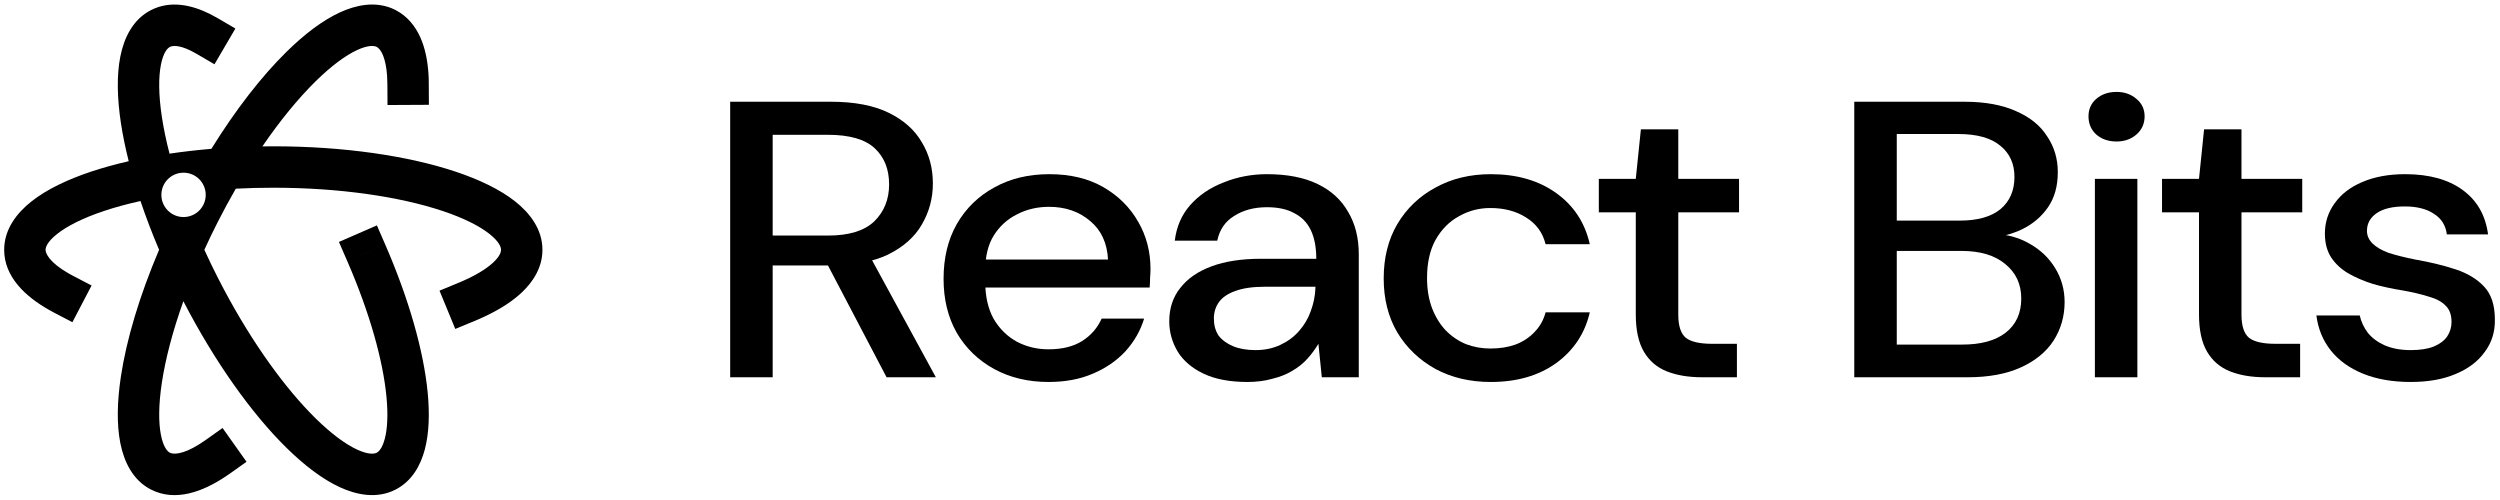
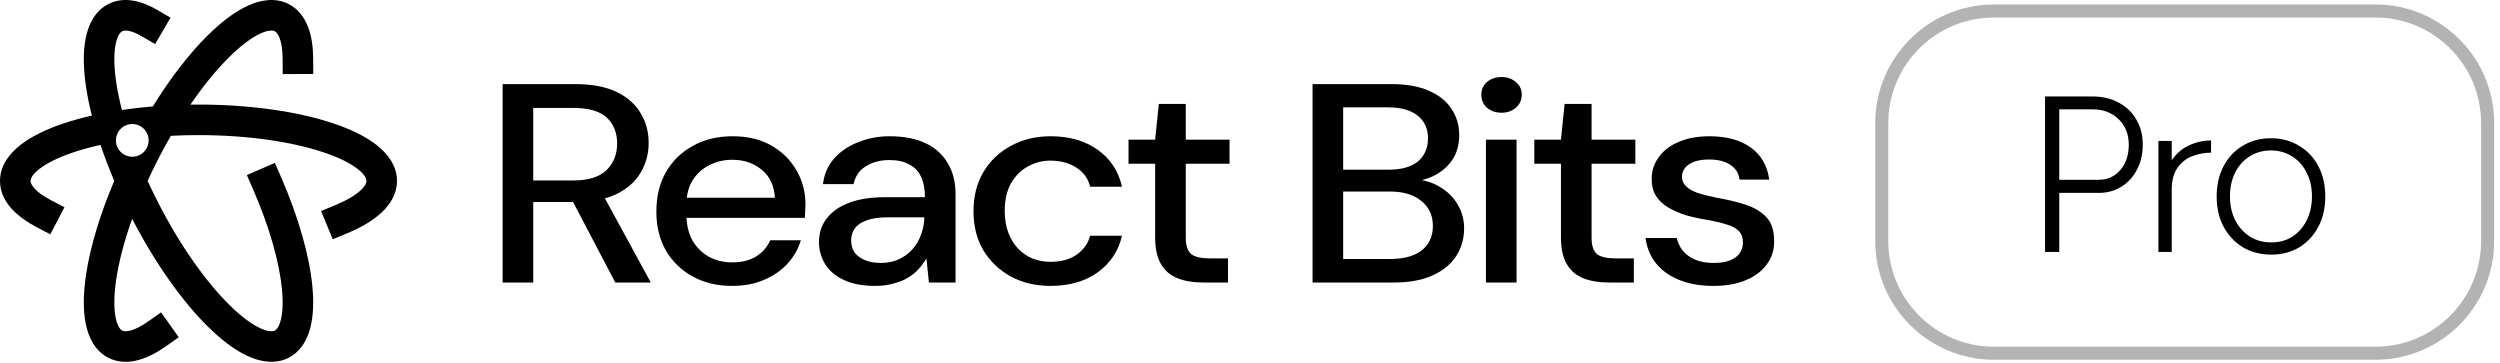
- <svg xmlns="http://www.w3.org/2000/svg" width="115" height="23" viewBox="0 0 115 23" fill="none">
-   <path d="M15.632 0.572C16.376 0.229 17.236 0.055 18.033 0.386L18.192 0.46L18.194 0.461L18.41 0.588C18.891 0.905 19.21 1.379 19.407 1.892C19.602 2.399 19.697 2.983 19.72 3.602L19.724 3.869L19.729 4.821L17.825 4.831L17.82 3.879L17.805 3.47C17.777 3.091 17.714 2.794 17.63 2.576C17.522 2.295 17.402 2.196 17.329 2.158L17.284 2.139C17.162 2.099 16.905 2.083 16.43 2.301C15.9 2.546 15.244 3.025 14.509 3.749C13.722 4.524 12.889 5.537 12.069 6.735C12.236 6.733 12.404 6.73 12.572 6.73C15.801 6.73 18.765 7.166 20.954 7.895C22.043 8.258 22.994 8.712 23.691 9.261C24.378 9.803 24.952 10.549 24.952 11.492C24.952 12.304 24.521 12.975 23.971 13.483C23.422 13.991 22.675 14.416 21.824 14.767L20.943 15.131L20.217 13.37L21.098 13.007C21.833 12.703 22.355 12.383 22.678 12.085C23.001 11.787 23.048 11.586 23.048 11.492C23.048 11.383 22.981 11.127 22.512 10.758C22.053 10.396 21.33 10.028 20.351 9.702C18.404 9.053 15.653 8.636 12.572 8.635C11.984 8.635 11.407 8.65 10.847 8.679C10.566 9.165 10.292 9.672 10.025 10.195C9.804 10.63 9.595 11.062 9.4 11.49C9.596 11.918 9.804 12.352 10.026 12.788H10.027L10.292 13.298C11.628 15.814 13.138 17.886 14.509 19.236C15.243 19.959 15.899 20.438 16.43 20.682C16.971 20.932 17.23 20.875 17.328 20.826L17.406 20.771C17.495 20.692 17.609 20.529 17.699 20.19C17.818 19.74 17.858 19.092 17.778 18.256C17.62 16.591 17.011 14.39 15.97 12.002L16.844 11.622L17.717 11.241C18.809 13.748 19.491 16.15 19.675 18.075C19.766 19.034 19.739 19.929 19.541 20.677C19.343 21.424 18.939 22.142 18.193 22.522L18.192 22.523C17.352 22.951 16.427 22.778 15.633 22.412C14.826 22.04 13.99 21.399 13.172 20.593C11.567 19.013 9.879 16.646 8.435 13.856C7.943 15.233 7.61 16.512 7.444 17.611C7.291 18.631 7.29 19.442 7.404 20.015C7.521 20.602 7.719 20.776 7.816 20.826H7.817L7.889 20.852C8.098 20.903 8.586 20.86 9.462 20.239L10.238 19.688L11.34 21.242L10.563 21.793L10.358 21.932C9.32 22.621 8.066 23.09 6.952 22.522V22.523C6.112 22.096 5.707 21.245 5.536 20.387C5.363 19.516 5.389 18.462 5.56 17.327C5.817 15.62 6.418 13.602 7.318 11.49C6.993 10.727 6.708 9.975 6.463 9.247C5.858 9.381 5.298 9.533 4.793 9.702C3.814 10.028 3.091 10.396 2.632 10.758C2.162 11.127 2.097 11.383 2.096 11.492C2.097 11.651 2.259 12.068 3.175 12.588L3.368 12.692L4.213 13.133L3.33 14.822L2.486 14.381L2.267 14.261C1.18 13.649 0.192 12.742 0.192 11.492C0.192 10.549 0.766 9.803 1.453 9.261C2.15 8.712 3.101 8.258 4.19 7.895C4.723 7.718 5.303 7.556 5.921 7.416C5.766 6.801 5.645 6.212 5.561 5.656C5.39 4.521 5.363 3.468 5.536 2.597C5.707 1.74 6.112 0.889 6.952 0.461V0.462C7.833 0.013 8.802 0.219 9.65 0.639L10.006 0.832L10.828 1.312L9.866 2.957L9.044 2.476L8.78 2.334C8.207 2.052 7.92 2.105 7.816 2.158V2.159C7.719 2.208 7.521 2.382 7.404 2.968C7.29 3.542 7.291 4.353 7.445 5.373C7.525 5.9 7.642 6.468 7.798 7.068C8.416 6.977 9.06 6.902 9.724 6.846C10.836 5.049 12.026 3.52 13.172 2.391C13.99 1.585 14.825 0.944 15.632 0.572ZM17.717 11.241L15.97 12.002L15.591 11.129L17.337 10.368L17.717 11.241ZM8.442 7.944C7.879 7.944 7.423 8.4 7.423 8.964C7.423 9.527 7.879 9.984 8.442 9.984C9.006 9.984 9.463 9.527 9.463 8.964C9.463 8.4 9.006 7.944 8.442 7.944Z" fill="black" />
-   <path d="M33.588 17.354V4.68H38.221C39.303 4.68 40.189 4.849 40.879 5.187C41.57 5.525 42.078 5.978 42.404 6.545C42.743 7.1 42.912 7.734 42.912 8.446C42.912 9.122 42.743 9.75 42.404 10.329C42.078 10.896 41.563 11.355 40.86 11.705C40.156 12.043 39.257 12.212 38.162 12.212H35.543V17.354H33.588ZM40.782 17.354L37.83 11.723H39.98L43.049 17.354H40.782ZM35.543 10.836H38.084C39.048 10.836 39.759 10.619 40.215 10.184C40.671 9.738 40.899 9.17 40.899 8.482C40.899 7.782 40.677 7.227 40.234 6.817C39.791 6.406 39.074 6.201 38.084 6.201H35.543V10.836Z" fill="black" />
-   <path d="M48.232 17.571C47.294 17.571 46.46 17.372 45.73 16.974C45.001 16.575 44.427 16.02 44.01 15.308C43.606 14.596 43.404 13.769 43.404 12.828C43.404 11.862 43.606 11.023 44.01 10.311C44.427 9.587 45.001 9.025 45.73 8.627C46.46 8.217 47.307 8.012 48.271 8.012C49.236 8.012 50.063 8.211 50.754 8.609C51.444 9.007 51.979 9.538 52.357 10.202C52.735 10.854 52.923 11.578 52.923 12.375C52.923 12.496 52.917 12.628 52.904 12.773C52.904 12.906 52.898 13.057 52.884 13.226H44.831V11.94H50.969C50.93 11.18 50.656 10.589 50.148 10.166C49.64 9.732 49.008 9.514 48.252 9.514C47.718 9.514 47.229 9.629 46.786 9.858C46.343 10.076 45.984 10.402 45.711 10.836C45.45 11.258 45.32 11.796 45.32 12.447V12.954C45.32 13.63 45.45 14.204 45.711 14.674C45.984 15.133 46.343 15.483 46.786 15.724C47.229 15.954 47.711 16.068 48.232 16.068C48.858 16.068 49.373 15.942 49.776 15.688C50.18 15.435 50.48 15.091 50.676 14.656H52.63C52.461 15.211 52.174 15.712 51.77 16.159C51.366 16.593 50.865 16.938 50.265 17.191C49.679 17.444 49.001 17.571 48.232 17.571Z" fill="black" />
-   <path d="M57.382 17.571C56.574 17.571 55.903 17.444 55.369 17.191C54.835 16.938 54.437 16.599 54.176 16.177C53.916 15.742 53.786 15.278 53.786 14.783C53.786 14.179 53.955 13.666 54.294 13.244C54.633 12.809 55.115 12.477 55.74 12.248C56.366 12.019 57.115 11.904 57.988 11.904H60.549C60.549 11.373 60.464 10.933 60.295 10.582C60.125 10.232 59.871 9.973 59.532 9.804C59.207 9.623 58.79 9.532 58.281 9.532C57.695 9.532 57.193 9.665 56.776 9.931C56.359 10.184 56.099 10.564 55.994 11.071H54.04C54.118 10.432 54.352 9.888 54.743 9.442C55.147 8.983 55.662 8.633 56.288 8.392C56.913 8.138 57.578 8.012 58.281 8.012C59.207 8.012 59.982 8.162 60.608 8.464C61.233 8.766 61.702 9.194 62.015 9.75C62.341 10.293 62.504 10.945 62.504 11.705V17.354H60.803L60.647 15.815C60.503 16.056 60.334 16.286 60.138 16.503C59.943 16.72 59.708 16.907 59.435 17.064C59.174 17.221 58.868 17.342 58.516 17.426C58.177 17.523 57.799 17.571 57.382 17.571ZM57.754 16.105C58.171 16.105 58.548 16.026 58.887 15.869C59.226 15.712 59.513 15.501 59.747 15.236C59.995 14.958 60.177 14.65 60.295 14.312C60.425 13.962 60.497 13.606 60.51 13.244V13.19H58.184C57.623 13.19 57.167 13.256 56.815 13.389C56.477 13.509 56.229 13.678 56.073 13.896C55.916 14.113 55.838 14.367 55.838 14.656C55.838 14.958 55.91 15.217 56.053 15.435C56.209 15.64 56.431 15.803 56.718 15.924C57.004 16.044 57.35 16.105 57.754 16.105Z" fill="black" />
-   <path d="M68.576 17.571C67.624 17.571 66.777 17.372 66.034 16.974C65.292 16.563 64.705 16.002 64.275 15.29C63.858 14.578 63.65 13.751 63.65 12.809C63.65 11.856 63.858 11.023 64.275 10.311C64.705 9.587 65.292 9.025 66.034 8.627C66.777 8.217 67.624 8.012 68.576 8.012C69.775 8.012 70.778 8.301 71.586 8.881C72.394 9.46 72.909 10.245 73.13 11.234H71.097C70.967 10.703 70.667 10.293 70.198 10.003C69.742 9.713 69.195 9.569 68.556 9.569C68.035 9.569 67.553 9.695 67.11 9.949C66.666 10.19 66.308 10.552 66.034 11.035C65.774 11.506 65.644 12.091 65.644 12.791C65.644 13.31 65.722 13.775 65.878 14.185C66.034 14.584 66.243 14.922 66.504 15.199C66.777 15.477 67.09 15.688 67.442 15.833C67.794 15.966 68.165 16.032 68.556 16.032C68.986 16.032 69.371 15.972 69.709 15.851C70.061 15.718 70.354 15.525 70.589 15.272C70.837 15.018 71.006 14.717 71.097 14.367H73.13C72.909 15.332 72.394 16.111 71.586 16.702C70.778 17.282 69.775 17.571 68.576 17.571Z" fill="black" />
-   <path d="M78.296 17.354C77.67 17.354 77.129 17.263 76.673 17.082C76.217 16.901 75.865 16.599 75.618 16.177C75.37 15.755 75.246 15.181 75.246 14.457V9.768H73.546V8.229H75.246L75.481 5.948H77.201V8.229H79.996V9.768H77.201V14.475C77.201 14.994 77.318 15.35 77.553 15.543C77.787 15.724 78.191 15.815 78.765 15.815H79.898V17.354H78.296Z" fill="black" />
-   <path d="M85.296 17.354V4.68H90.359C91.31 4.68 92.105 4.825 92.743 5.115C93.382 5.392 93.858 5.779 94.17 6.273C94.496 6.756 94.659 7.305 94.659 7.921C94.659 8.561 94.509 9.098 94.209 9.532C93.91 9.967 93.512 10.305 93.017 10.546C92.535 10.776 92.014 10.908 91.453 10.945L91.727 10.764C92.326 10.776 92.874 10.927 93.369 11.216C93.864 11.494 94.255 11.868 94.542 12.339C94.828 12.809 94.972 13.329 94.972 13.896C94.972 14.548 94.802 15.139 94.463 15.67C94.125 16.189 93.623 16.599 92.958 16.901C92.294 17.203 91.479 17.354 90.515 17.354H85.296ZM87.251 15.851H90.261C91.121 15.851 91.786 15.67 92.255 15.308C92.737 14.934 92.978 14.409 92.978 13.733C92.978 13.069 92.73 12.538 92.235 12.14C91.753 11.741 91.082 11.542 90.222 11.542H87.251V15.851ZM87.251 10.148H90.144C90.965 10.148 91.59 9.973 92.02 9.623C92.45 9.261 92.665 8.766 92.665 8.138C92.665 7.535 92.45 7.058 92.02 6.708C91.59 6.346 90.945 6.165 90.085 6.165H87.251V10.148Z" fill="black" />
-   <path d="M96.365 17.354V8.229H98.319V17.354H96.365ZM97.362 6.509C96.984 6.509 96.671 6.4 96.423 6.183C96.189 5.966 96.071 5.688 96.071 5.35C96.071 5.024 96.189 4.759 96.423 4.553C96.671 4.336 96.984 4.228 97.362 4.228C97.726 4.228 98.033 4.336 98.28 4.553C98.528 4.759 98.652 5.024 98.652 5.35C98.652 5.688 98.528 5.966 98.28 6.183C98.033 6.4 97.726 6.509 97.362 6.509Z" fill="black" />
-   <path d="M104.203 17.354C103.577 17.354 103.037 17.263 102.581 17.082C102.124 16.901 101.773 16.599 101.525 16.177C101.277 15.755 101.154 15.181 101.154 14.457V9.768H99.453V8.229H101.154L101.388 5.948H103.108V8.229H105.903V9.768H103.108V14.475C103.108 14.994 103.226 15.35 103.46 15.543C103.695 15.724 104.099 15.815 104.672 15.815H105.806V17.354H104.203Z" fill="black" />
-   <path d="M110.893 17.571C110.059 17.571 109.33 17.444 108.704 17.191C108.079 16.938 107.583 16.581 107.218 16.123C106.854 15.664 106.632 15.127 106.554 14.511H108.548C108.613 14.801 108.737 15.067 108.919 15.308C109.115 15.549 109.375 15.742 109.701 15.887C110.04 16.032 110.437 16.105 110.893 16.105C111.323 16.105 111.675 16.05 111.949 15.942C112.236 15.821 112.444 15.664 112.574 15.471C112.705 15.266 112.77 15.049 112.77 14.819C112.77 14.481 112.679 14.228 112.496 14.059C112.327 13.878 112.066 13.739 111.714 13.642C111.375 13.534 110.965 13.437 110.483 13.353C110.027 13.28 109.584 13.184 109.154 13.063C108.737 12.93 108.359 12.767 108.02 12.574C107.694 12.381 107.433 12.14 107.238 11.85C107.043 11.548 106.945 11.18 106.945 10.745C106.945 10.226 107.095 9.762 107.394 9.351C107.694 8.929 108.118 8.603 108.665 8.374C109.225 8.132 109.883 8.012 110.639 8.012C111.734 8.012 112.613 8.253 113.278 8.736C113.943 9.219 114.334 9.901 114.451 10.782H112.555C112.503 10.371 112.307 10.057 111.968 9.84C111.63 9.611 111.18 9.496 110.62 9.496C110.059 9.496 109.629 9.599 109.33 9.804C109.03 10.009 108.88 10.281 108.88 10.619C108.88 10.836 108.965 11.029 109.134 11.198C109.303 11.367 109.551 11.512 109.877 11.633C110.216 11.741 110.626 11.844 111.108 11.94C111.799 12.061 112.418 12.212 112.965 12.393C113.513 12.574 113.949 12.84 114.275 13.19C114.601 13.54 114.764 14.041 114.764 14.692C114.777 15.26 114.62 15.761 114.294 16.195C113.982 16.63 113.532 16.968 112.946 17.209C112.372 17.451 111.688 17.571 110.893 17.571Z" fill="black" />
+ <svg xmlns="http://www.w3.org/2000/svg" width="1915" height="278" viewBox="0 0 1915 278">
+   <path d="M385 216.395V64.427H440.585C453.563 64.427 464.195 66.454 472.482 70.506C480.769 74.559 486.867 79.986 490.776 86.788C494.841 93.446 496.874 101.044 496.874 109.583C496.874 117.688 494.841 125.214 490.776 132.161C486.867 138.964 480.691 144.464 472.247 148.661C463.804 152.713 453.015 154.739 439.881 154.739H408.454V216.395H385ZM471.309 216.395L435.894 148.878H461.693L498.515 216.395H471.309ZM408.454 138.24H438.943C450.514 138.24 459.035 135.635 464.508 130.425C469.98 125.07 472.716 118.267 472.716 110.018C472.716 101.623 470.058 94.966 464.742 90.045C459.426 85.124 450.826 82.663 438.943 82.663H408.454V138.24Z" fill="black" />
+   <path d="M560.708 219C549.45 219 539.443 216.612 530.687 211.836C521.931 207.06 515.051 200.402 510.048 191.863C505.201 183.324 502.777 173.41 502.777 162.121C502.777 150.542 505.201 140.483 510.048 131.944C515.051 123.261 521.931 116.531 530.687 111.754C539.443 106.834 549.606 104.373 561.177 104.373C572.747 104.373 582.676 106.761 590.963 111.537C599.25 116.313 605.66 122.682 610.195 130.642C614.729 138.457 616.996 147.141 616.996 156.693C616.996 158.141 616.918 159.733 616.762 161.469C616.762 163.062 616.684 164.871 616.527 166.897H519.898V151.483H593.543C593.074 142.365 589.79 135.273 583.692 130.208C577.594 124.997 570.011 122.392 560.942 122.392C554.532 122.392 548.668 123.767 543.352 126.517C538.036 129.122 533.736 133.03 530.453 138.24C527.325 143.306 525.762 149.746 525.762 157.562V163.64C525.762 171.745 527.325 178.62 530.453 184.265C533.736 189.764 538.036 193.962 543.352 196.856C548.668 199.606 554.453 200.981 560.708 200.981C568.213 200.981 574.389 199.461 579.236 196.422C584.083 193.383 587.679 189.258 590.025 184.047H613.478C611.446 190.705 608.006 196.711 603.159 202.066C598.312 207.277 592.292 211.402 585.099 214.441C578.063 217.48 569.933 219 560.708 219Z" fill="black" />
+   <path d="M670.494 219C660.8 219 652.748 217.48 646.337 214.441C639.926 211.402 635.158 207.349 632.03 202.284C628.903 197.073 627.34 191.501 627.34 185.567C627.34 178.331 629.372 172.18 633.438 167.114C637.503 161.904 643.288 157.924 650.793 155.174C658.298 152.424 667.289 151.049 677.765 151.049H708.489C708.489 144.681 707.473 139.398 705.44 135.201C703.408 131.004 700.359 127.892 696.293 125.866C692.384 123.695 687.381 122.609 681.283 122.609C674.247 122.609 668.227 124.201 663.224 127.385C658.22 130.425 655.093 134.984 653.842 141.062H630.389C631.327 133.392 634.141 126.879 638.832 121.524C643.679 116.024 649.855 111.827 657.36 108.932C664.865 105.893 672.84 104.373 681.283 104.373C692.384 104.373 701.688 106.182 709.193 109.801C716.698 113.419 722.327 118.557 726.079 125.214C729.988 131.727 731.943 139.543 731.943 148.661V216.395H711.538L709.662 197.942C707.942 200.836 705.909 203.586 703.564 206.191C701.219 208.796 698.404 211.04 695.121 212.921C691.993 214.803 688.319 216.25 684.097 217.263C680.032 218.421 675.498 219 670.494 219ZM674.95 201.415C679.954 201.415 684.488 200.474 688.554 198.593C692.619 196.711 696.059 194.179 698.873 190.995C701.844 187.666 704.033 183.975 705.44 179.923C707.004 175.725 707.864 171.456 708.02 167.114V166.463H680.11C673.387 166.463 667.914 167.259 663.693 168.851C659.628 170.298 656.657 172.324 654.78 174.929C652.904 177.535 651.966 180.574 651.966 184.047C651.966 187.666 652.826 190.777 654.546 193.383C656.422 195.843 659.08 197.797 662.52 199.244C665.96 200.692 670.103 201.415 674.95 201.415Z" fill="black" />
+   <path d="M804.799 219C793.385 219 783.222 216.612 774.309 211.836C765.397 206.915 758.361 200.185 753.201 191.646C748.198 183.107 745.696 173.193 745.696 161.904C745.696 150.47 748.198 140.483 753.201 131.944C758.361 123.261 765.397 116.531 774.309 111.754C783.222 106.834 793.385 104.373 804.799 104.373C819.184 104.373 831.224 107.847 840.918 114.794C850.612 121.741 856.788 131.148 859.446 143.016H835.054C833.491 136.648 829.894 131.727 824.266 128.254C818.793 124.78 812.226 123.043 804.565 123.043C798.31 123.043 792.525 124.563 787.209 127.602C781.893 130.497 777.593 134.839 774.309 140.628C771.182 146.273 769.619 153.292 769.619 161.687C769.619 167.91 770.557 173.482 772.433 178.403C774.309 183.179 776.811 187.232 779.938 190.56C783.222 193.889 786.974 196.422 791.196 198.159C795.418 199.751 799.874 200.547 804.565 200.547C809.724 200.547 814.337 199.823 818.402 198.376C822.624 196.784 826.142 194.468 828.956 191.429C831.927 188.389 833.96 184.771 835.054 180.574H859.446C856.788 192.152 850.612 201.488 840.918 208.579C831.224 215.526 819.184 219 804.799 219Z" fill="black" />
+   <path d="M921.426 216.395C913.921 216.395 907.432 215.309 901.959 213.138C896.487 210.967 892.265 207.349 889.294 202.284C886.324 197.218 884.838 190.343 884.838 181.659V125.431H864.434V106.978H884.838L887.653 79.624H908.292V106.978H941.83V125.431H908.292V181.877C908.292 188.1 909.699 192.37 912.513 194.685C915.328 196.856 920.175 197.942 927.055 197.942H940.658V216.395H921.426Z" fill="black" />
+   <path d="M1005.42 216.395V64.427H1066.17C1077.58 64.427 1087.12 66.164 1094.78 69.638C1102.44 72.966 1108.15 77.598 1111.9 83.532C1115.81 89.321 1117.76 95.906 1117.76 103.288C1117.76 110.958 1115.97 117.399 1112.37 122.609C1108.77 127.82 1104 131.872 1098.06 134.767C1092.28 137.517 1086.02 139.109 1079.3 139.543L1082.58 137.372C1089.78 137.517 1096.34 139.326 1102.28 142.799C1108.23 146.128 1112.92 150.615 1116.36 156.259C1119.8 161.904 1121.52 168.127 1121.52 174.929C1121.52 182.745 1119.48 189.837 1115.42 196.205C1111.35 202.428 1105.33 207.349 1097.36 210.967C1089.38 214.586 1079.61 216.395 1068.04 216.395H1005.42ZM1028.87 198.376H1064.99C1075.31 198.376 1083.29 196.205 1088.92 191.863C1094.7 187.376 1097.59 181.081 1097.59 172.976C1097.59 165.015 1094.62 158.647 1088.68 153.871C1082.9 149.095 1074.84 146.707 1064.52 146.707H1028.87V198.376ZM1028.87 129.99H1063.59C1073.44 129.99 1080.94 127.892 1086.1 123.695C1091.26 119.353 1093.84 113.419 1093.84 105.893C1093.84 98.656 1091.26 92.939 1086.1 88.742C1080.94 84.4 1073.2 82.229 1062.88 82.229H1028.87V129.99Z" fill="black" />
+   <path d="M1138.23 216.395V106.978H1161.68V216.395H1138.23ZM1150.19 86.354C1145.66 86.354 1141.9 85.052 1138.93 82.446C1136.12 79.841 1134.71 76.512 1134.71 72.46C1134.71 68.552 1136.12 65.368 1138.93 62.908C1141.9 60.303 1145.66 59 1150.19 59C1154.57 59 1158.24 60.303 1161.21 62.908C1164.18 65.368 1165.67 68.552 1165.67 72.46C1165.67 76.512 1164.18 79.841 1161.21 82.446C1158.24 85.052 1154.57 86.354 1150.19 86.354Z" fill="black" />
+   <path d="M1232.28 216.395C1224.77 216.395 1218.28 215.309 1212.81 213.138C1207.34 210.967 1203.12 207.349 1200.15 202.284C1197.18 197.218 1195.69 190.343 1195.69 181.659V125.431H1175.29V106.978H1195.69L1198.5 79.624H1219.14V106.978H1252.68V125.431H1219.14V181.877C1219.14 188.1 1220.55 192.37 1223.37 194.685C1226.18 196.856 1231.03 197.942 1237.91 197.942H1251.51V216.395H1232.28Z" fill="black" />
+   <path d="M1312.55 219C1302.55 219 1293.79 217.48 1286.28 214.441C1278.78 211.402 1272.84 207.132 1268.46 201.632C1264.08 196.133 1261.42 189.692 1260.49 182.311H1284.41C1285.19 185.784 1286.68 188.968 1288.86 191.863C1291.21 194.758 1294.34 197.073 1298.25 198.81C1302.31 200.547 1307.08 201.415 1312.55 201.415C1317.71 201.415 1321.93 200.764 1325.22 199.461C1328.66 198.014 1331.16 196.133 1332.72 193.817C1334.29 191.356 1335.07 188.751 1335.07 186.001C1335.07 181.949 1333.97 178.91 1331.78 176.883C1329.75 174.712 1326.62 173.048 1322.4 171.89C1318.34 170.588 1313.41 169.43 1307.63 168.417C1302.16 167.548 1296.84 166.39 1291.68 164.943C1286.68 163.351 1282.14 161.397 1278.08 159.081C1274.17 156.766 1271.04 153.871 1268.69 150.398C1266.35 146.779 1265.18 142.365 1265.18 137.155C1265.18 130.931 1266.97 125.359 1270.57 120.438C1274.17 115.373 1279.25 111.465 1285.82 108.715C1292.54 105.82 1300.44 104.373 1309.5 104.373C1322.64 104.373 1333.19 107.268 1341.17 113.057C1349.14 118.846 1353.83 127.024 1355.24 137.589H1332.49C1331.86 132.668 1329.52 128.905 1325.45 126.3C1321.39 123.55 1315.99 122.175 1309.27 122.175C1302.55 122.175 1297.39 123.405 1293.79 125.866C1290.19 128.326 1288.4 131.583 1288.4 135.635C1288.4 138.24 1289.41 140.556 1291.44 142.582C1293.48 144.608 1296.45 146.345 1300.36 147.792C1304.42 149.095 1309.35 150.325 1315.13 151.483C1323.42 152.93 1330.85 154.739 1337.41 156.91C1343.98 159.081 1349.22 162.265 1353.13 166.463C1357.04 170.66 1358.99 176.666 1358.99 184.482C1359.15 191.284 1357.27 197.29 1353.36 202.501C1349.61 207.711 1344.22 211.763 1337.18 214.658C1330.3 217.553 1322.09 219 1312.55 219Z" fill="black" />
+   <path d="M83.014 3.103C95.376 -3.204 109.172 1.011 120.526 7.652L130.622 13.556L118.812 33.748L108.717 27.844C99.487 22.446 95.098 23.198 93.644 23.94L93.636 23.945C92.44 24.554 90.008 26.695 88.576 33.896C87.177 40.934 87.188 50.896 89.075 63.421C90.05 69.89 91.497 76.863 93.406 84.234C101.002 83.109 108.913 82.198 117.074 81.521C130.732 59.447 145.337 40.668 159.412 26.805C169.461 16.907 179.723 9.034 189.628 4.462C199.228 0.032 210.395 -2.095 220.585 2.844L221.07 3.084L221.093 3.096C228.52 6.893 233.223 13.47 235.994 20.677C238.731 27.796 239.85 36.138 239.894 44.955L239.951 56.65L216.559 56.764L216.502 45.069C216.467 37.932 215.536 32.651 214.16 29.072C212.823 25.595 211.356 24.394 210.455 23.93C209.248 23.323 206.08 22.632 199.43 25.702C192.909 28.711 184.854 34.58 175.827 43.471C166.162 52.991 155.934 65.43 145.869 80.142C147.919 80.113 149.98 80.098 152.049 80.098C191.709 80.098 228.104 85.439 254.988 94.4C268.369 98.86 280.042 104.429 288.609 111.18C297.045 117.828 304.097 126.998 304.097 138.578C304.097 148.557 298.81 156.787 292.056 163.031C285.303 169.272 276.128 174.485 265.675 178.8L254.863 183.263L245.938 161.641L256.749 157.178C265.789 153.447 272.208 149.521 276.177 145.853C280.143 142.187 280.705 139.733 280.705 138.578C280.705 137.237 279.9 134.1 274.131 129.553C268.493 125.11 259.61 120.597 247.591 116.591C223.675 108.62 189.894 103.49 152.049 103.49C144.828 103.49 137.754 103.678 130.869 104.036C127.425 110.005 124.047 116.22 120.769 122.651C118.046 127.992 115.486 133.301 113.088 138.552C115.017 142.779 117.052 147.043 119.192 151.331L120.784 154.489L120.786 154.493C137.965 188.226 157.87 215.998 175.829 233.687C184.854 242.576 192.908 248.442 199.427 251.448C206.097 254.523 209.263 253.817 210.462 253.206C211.531 252.659 213.551 250.943 215.019 245.4C216.484 239.865 216.97 231.913 215.993 221.643C214.048 201.197 206.568 174.173 193.787 144.838L189.115 134.116L210.561 124.772L215.231 135.495C228.65 166.293 237.03 195.784 239.279 219.428C240.4 231.203 240.067 242.19 237.632 251.387C235.202 260.564 230.245 269.377 221.082 274.049L221.075 274.052C210.757 279.305 199.387 277.188 189.632 272.69C179.725 268.122 169.463 260.25 159.414 250.352C139.706 230.94 118.96 201.884 101.236 167.627C95.188 184.535 91.099 200.229 89.068 213.725C87.183 226.252 87.172 236.215 88.573 243.255C89.917 250.009 92.139 252.314 93.397 253.078L93.636 253.21L93.647 253.216C95.492 254.158 101.541 254.723 113.845 245.999L123.386 239.234L136.916 258.316L127.375 265.081C114.167 274.447 97.603 281.499 83.012 274.051V274.05C72.698 268.794 67.728 258.352 65.632 247.821C63.503 237.121 63.837 224.192 65.936 210.244C69.091 189.282 76.467 164.499 87.522 138.552C83.527 129.175 80.013 119.95 77.005 111.003C69.576 112.649 62.709 114.524 56.506 116.591C44.487 120.597 35.604 125.11 29.966 129.553C24.197 134.099 23.393 137.237 23.393 138.578C23.393 140.663 25.657 146.336 39.012 153.322L49.376 158.743L38.534 179.47L28.17 174.049C13.798 166.532 0 154.956 0 138.578C0 126.998 7.053 117.828 15.488 111.18C24.056 104.429 35.729 98.86 49.109 94.4C55.658 92.217 62.772 90.25 70.358 88.522C68.451 80.972 66.973 73.736 65.944 66.906C63.843 52.96 63.506 40.032 65.634 29.333C67.728 18.802 72.699 8.36 83.014 3.104V3.103ZM101.337 95.001C94.416 95.001 88.805 100.612 88.805 107.533C88.805 114.454 94.416 120.065 101.337 120.065C108.258 120.065 113.868 114.454 113.868 107.533C113.868 100.612 108.258 95.001 101.337 95.001Z" fill="black" />
+   <rect x="1441.43" y="8.432" width="464.108" height="262.135" rx="85.946" stroke="black" stroke-width="10" stroke-opacity="0.3" fill="none" />
+   <path d="M1566.5 193V73.903H1603.08C1610.57 73.903 1617.2 75.492 1622.99 78.667C1628.77 81.73 1633.25 86.04 1636.43 91.598C1639.72 97.156 1641.36 103.564 1641.36 110.823C1641.36 117.969 1639.89 124.321 1636.94 129.879C1634.1 135.437 1630.13 139.804 1625.03 142.979C1620.04 146.155 1614.25 147.743 1607.67 147.743H1577.39V193H1566.5ZM1577.39 137.705H1607.67C1614.37 137.705 1619.87 135.21 1624.18 130.219C1628.49 125.228 1630.64 118.763 1630.64 110.823C1630.64 102.77 1628.03 96.248 1622.82 91.258C1617.71 86.267 1611.13 83.772 1603.08 83.772H1577.39V137.705ZM1657.6 146.382C1657.6 137.195 1659.3 129.765 1662.7 124.094C1666.22 118.423 1670.7 114.283 1676.14 111.674C1681.7 108.952 1687.54 107.591 1693.67 107.591V116.948C1688.68 116.948 1683.86 117.856 1679.2 119.671C1674.67 121.372 1670.92 124.321 1667.98 128.518C1665.03 132.601 1663.55 138.216 1663.55 145.361L1657.6 146.382ZM1653.34 193V107.931H1663.55V193H1653.34ZM1739.82 195.042C1731.65 195.042 1724.39 193.17 1718.04 189.427C1711.8 185.571 1706.87 180.296 1703.24 173.604C1699.72 166.912 1697.96 159.199 1697.96 150.466C1697.96 141.732 1699.72 134.019 1703.24 127.327C1706.76 120.635 1711.63 115.417 1717.87 111.674C1724.22 107.818 1731.43 105.889 1739.48 105.889C1747.65 105.889 1754.85 107.818 1761.09 111.674C1767.44 115.417 1772.37 120.635 1775.89 127.327C1779.4 134.019 1781.16 141.732 1781.16 150.466C1781.16 159.199 1779.4 166.912 1775.89 173.604C1772.37 180.296 1767.49 185.571 1761.26 189.427C1755.02 193.17 1747.87 195.042 1739.82 195.042ZM1739.82 185.684C1745.94 185.684 1751.33 184.21 1755.98 181.26C1760.63 178.198 1764.26 174.058 1766.87 168.84C1769.59 163.509 1770.95 157.384 1770.95 150.466C1770.95 143.547 1769.59 137.478 1766.87 132.261C1764.26 126.93 1760.58 122.79 1755.81 119.841C1751.05 116.778 1745.6 115.247 1739.48 115.247C1733.35 115.247 1727.91 116.778 1723.15 119.841C1718.49 122.79 1714.81 126.93 1712.09 132.261C1709.48 137.478 1708.17 143.547 1708.17 150.466C1708.17 157.384 1709.53 163.509 1712.26 168.84C1714.98 174.058 1718.72 178.198 1723.49 181.26C1728.25 184.21 1733.69 185.684 1739.82 185.684Z" fill="black" />
</svg>
